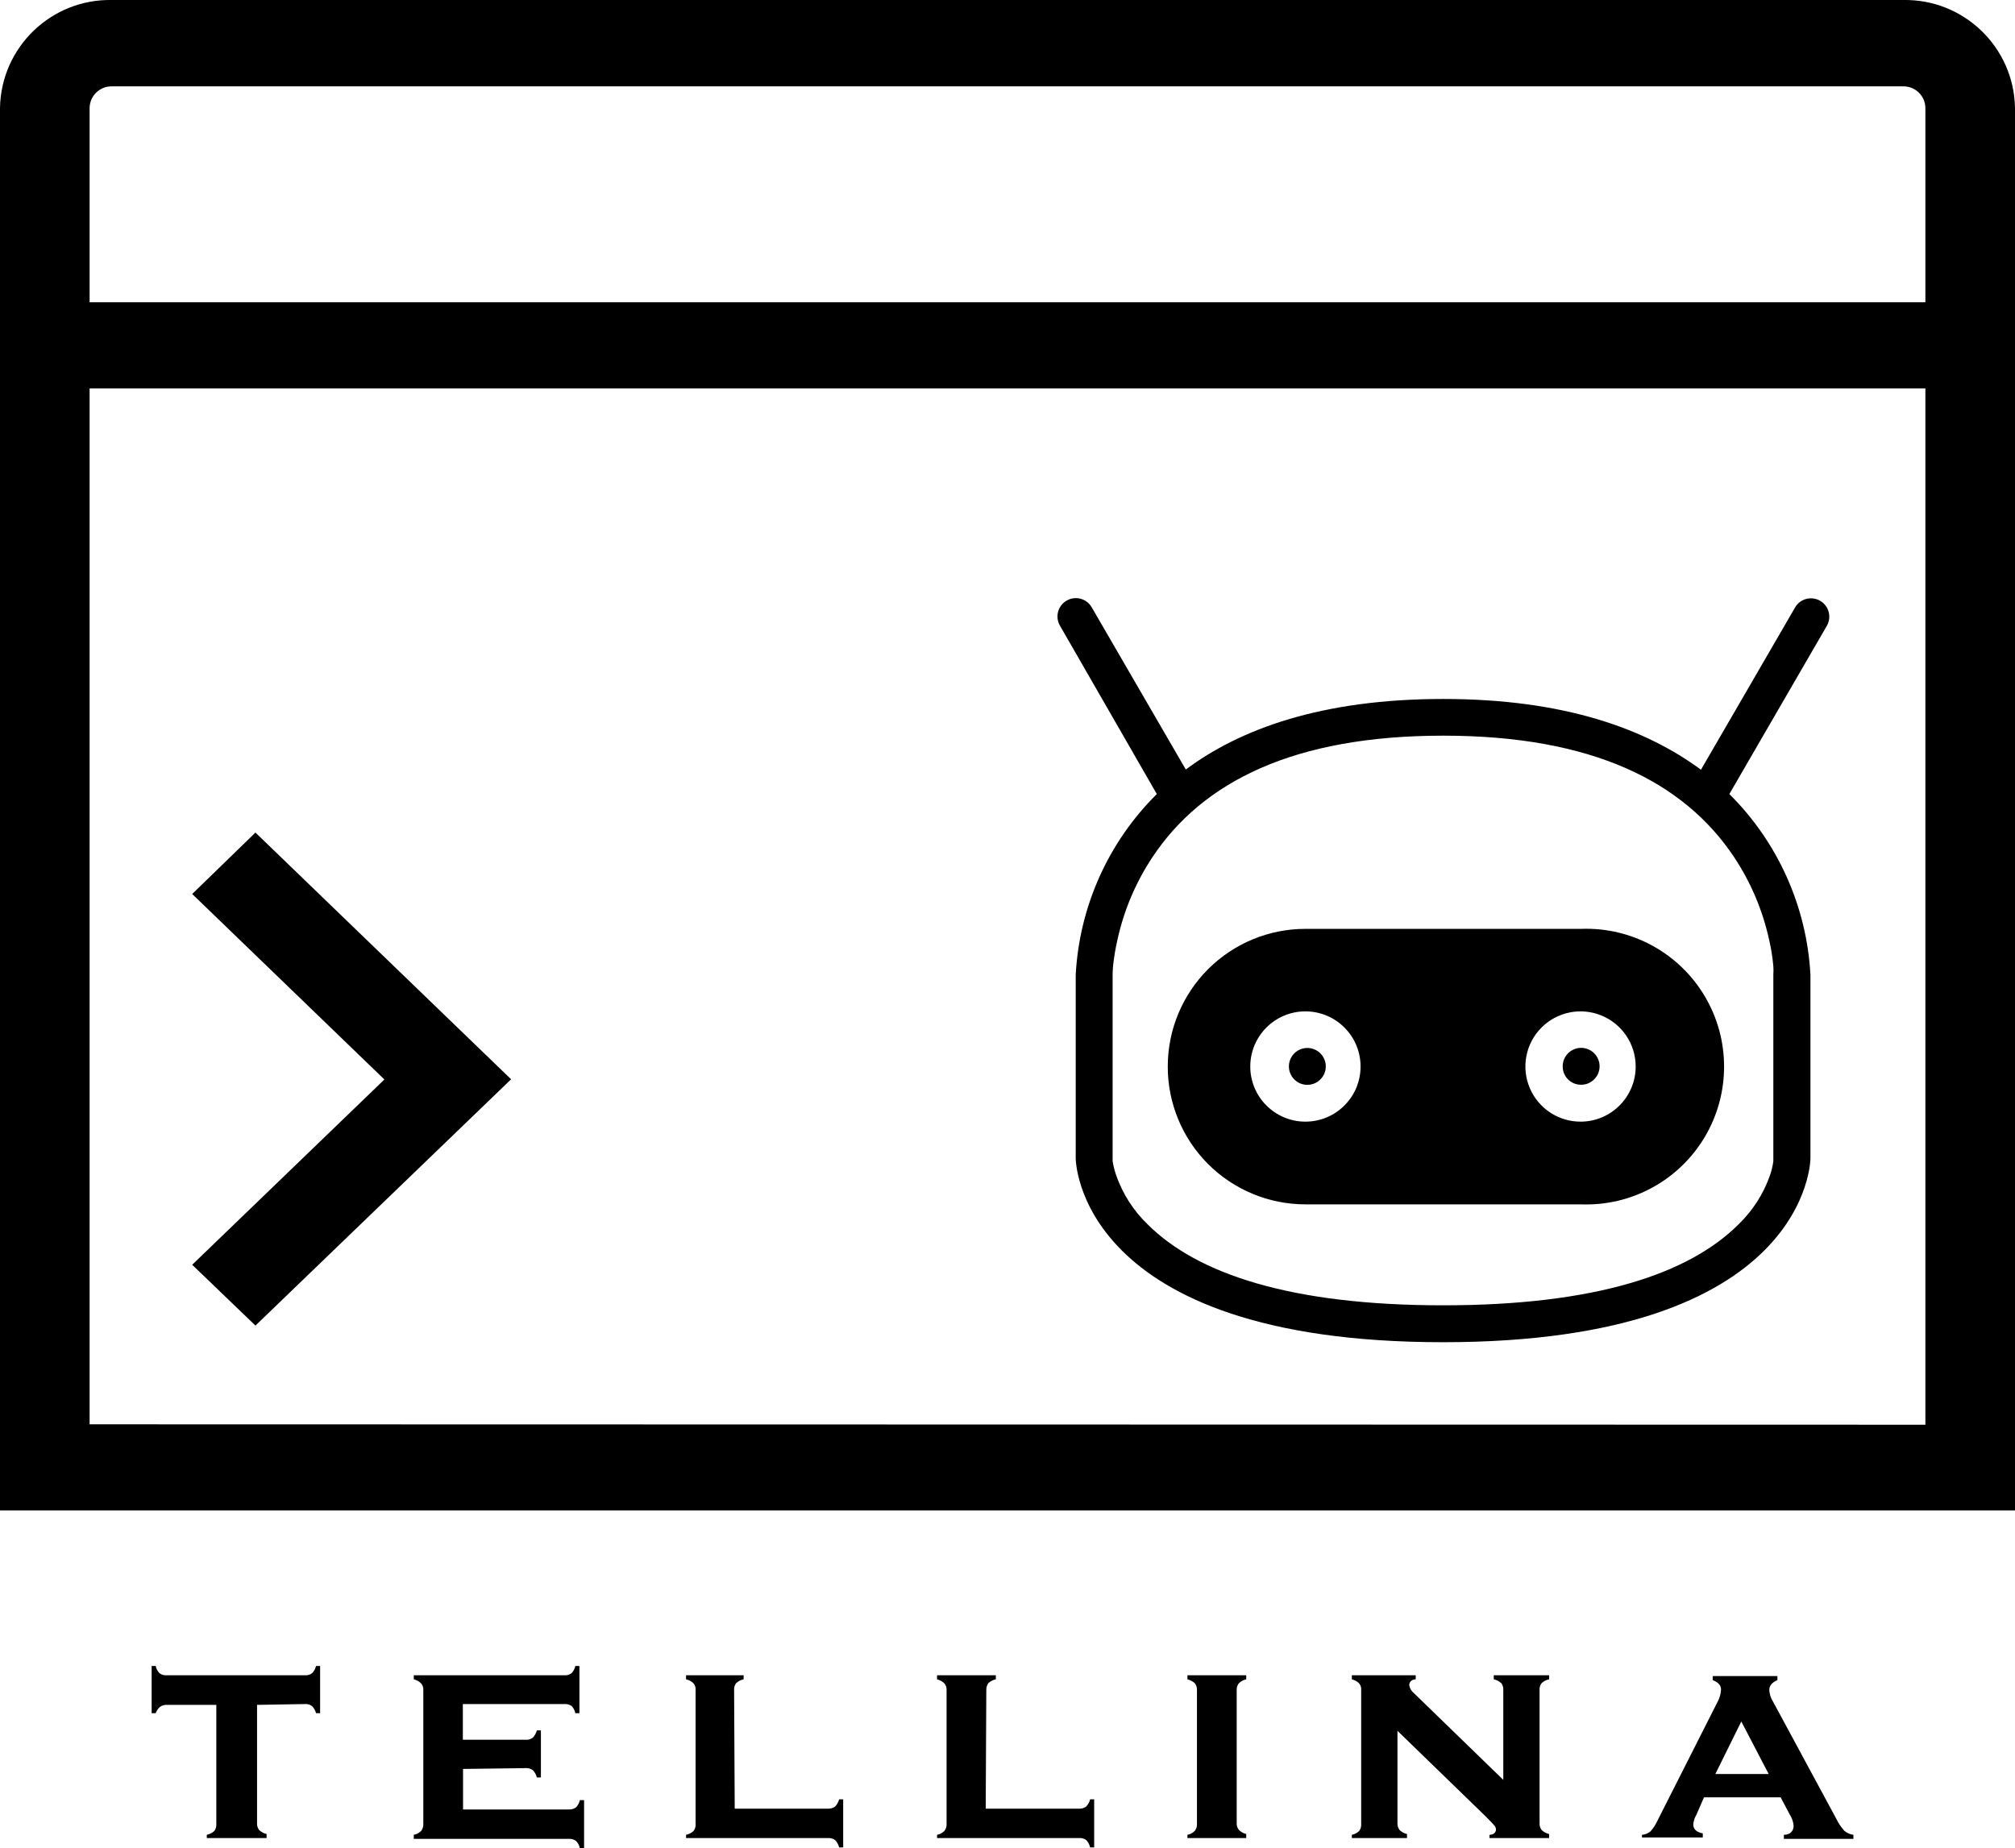
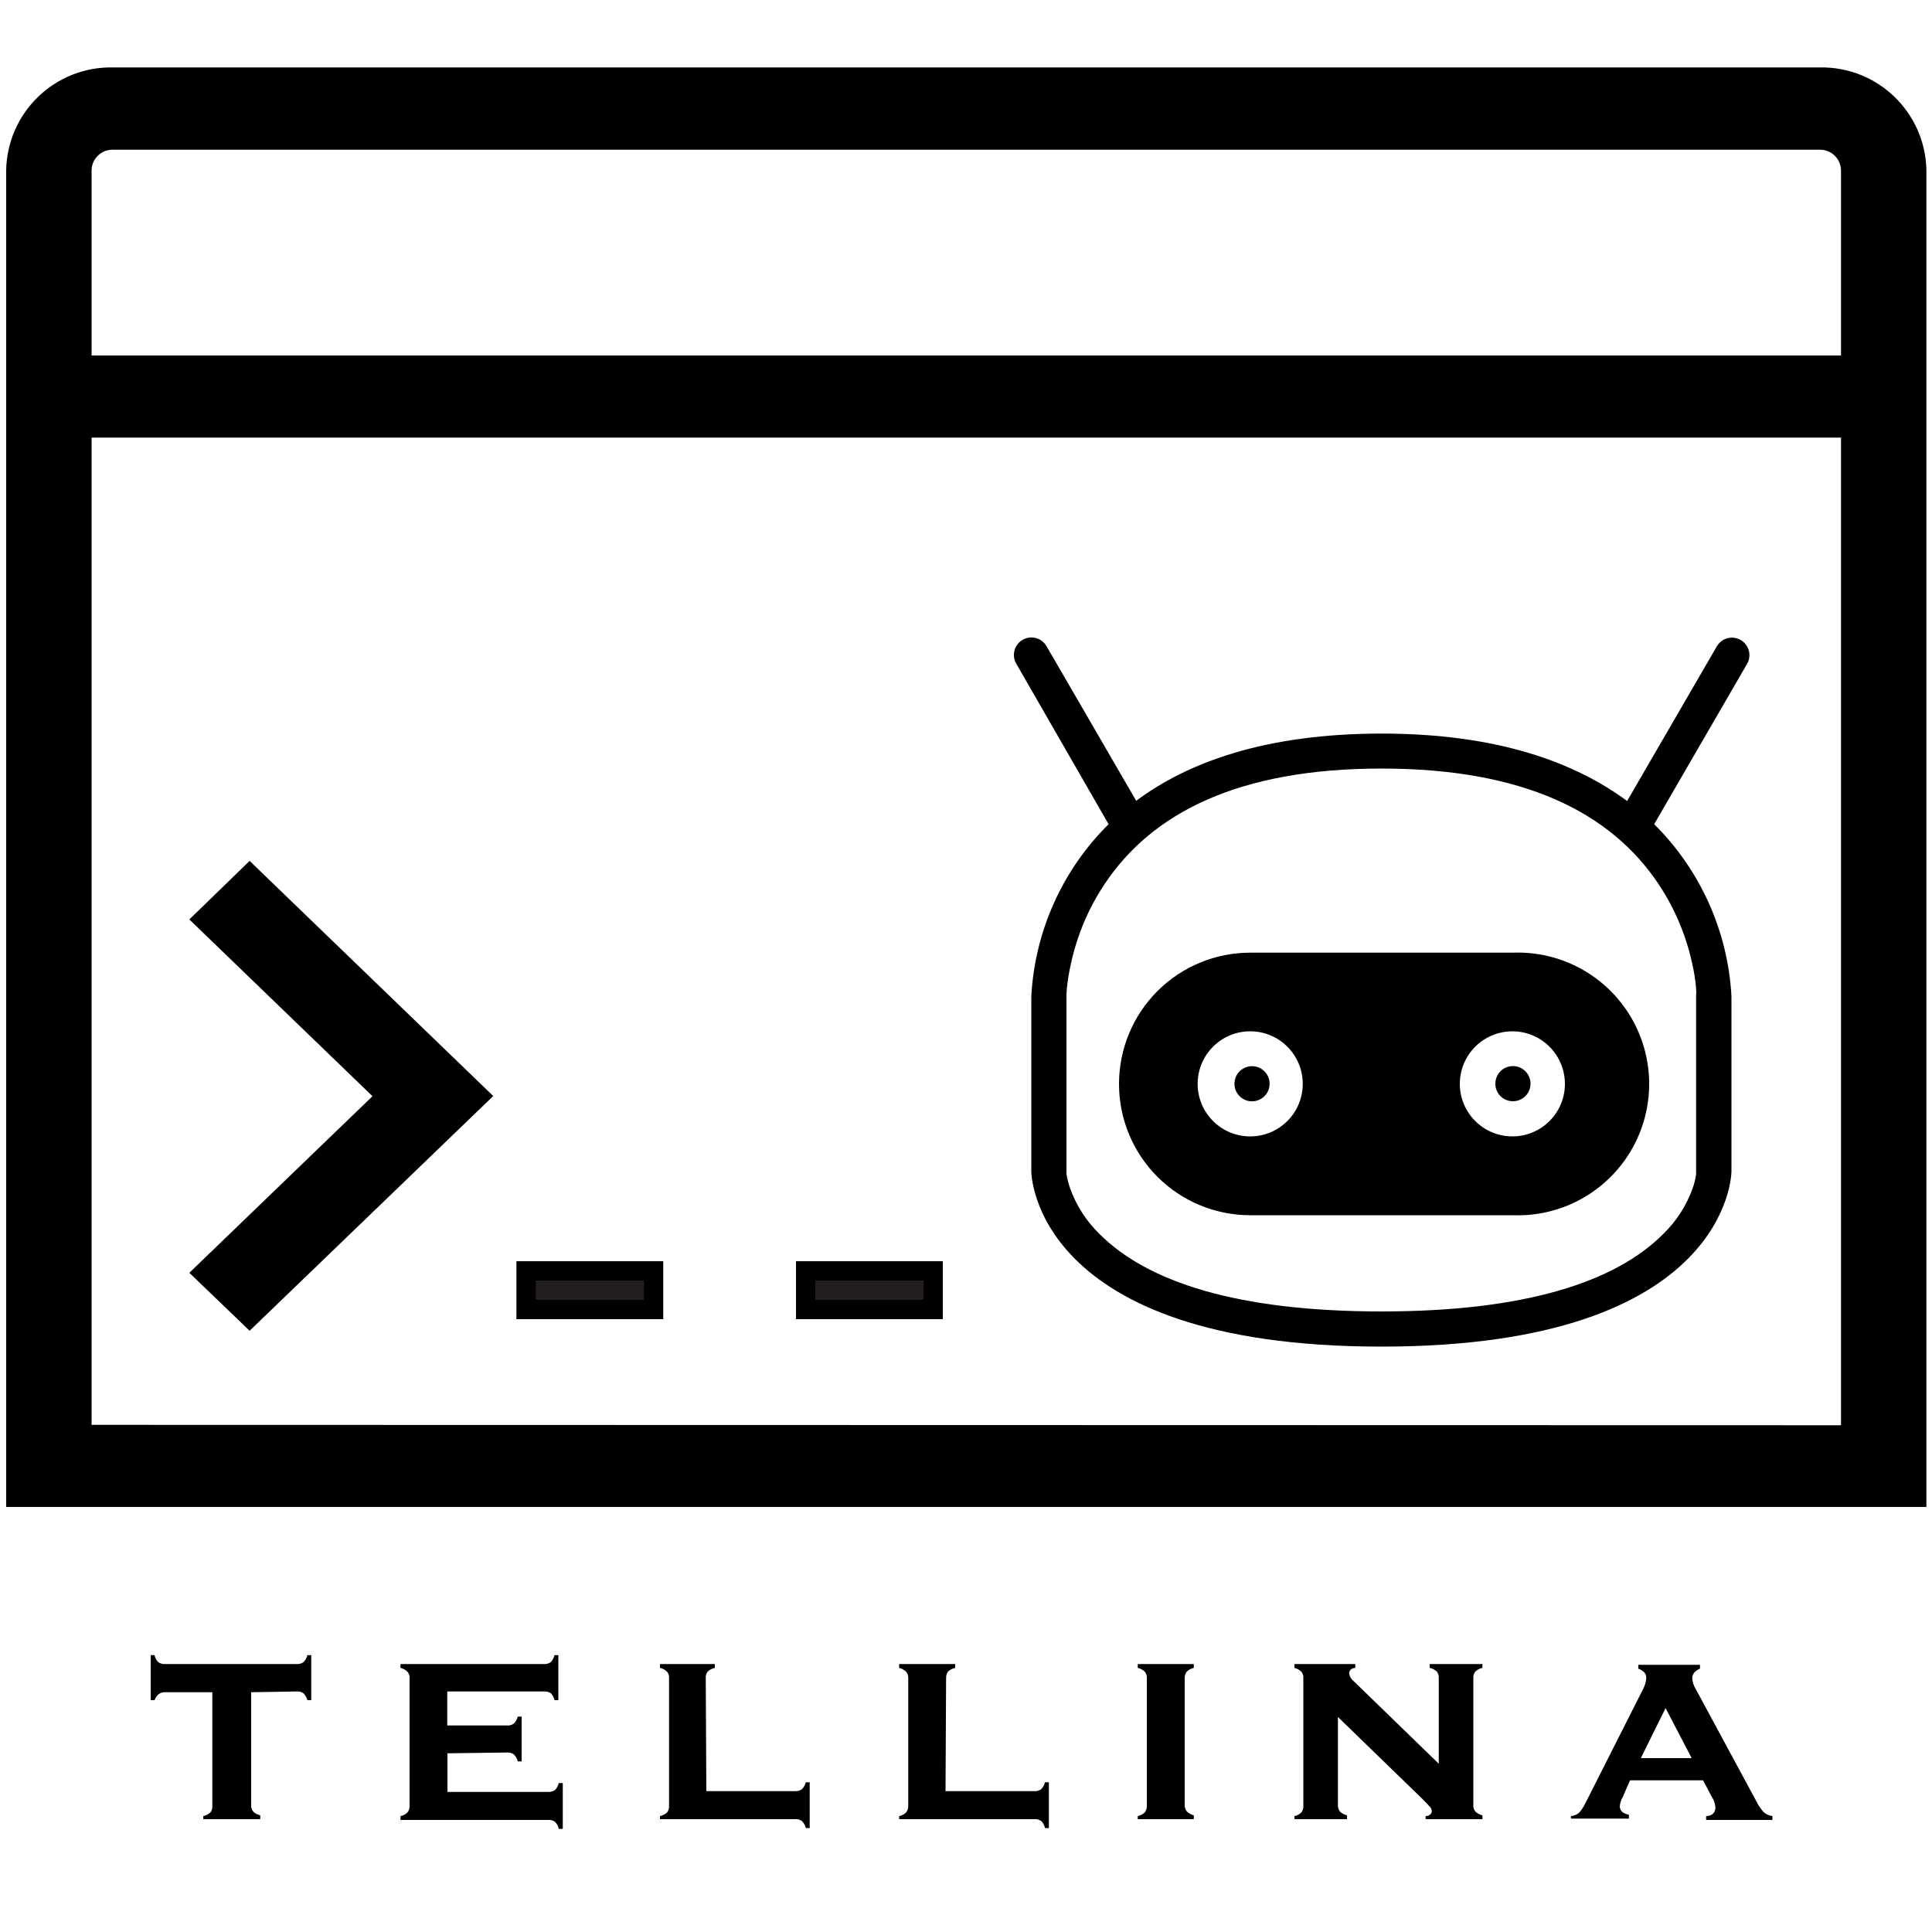
- <svg xmlns="http://www.w3.org/2000/svg" id="Layer_1" data-name="Layer 1" viewBox="0 0 99.39 91.13">
+ <svg xmlns="http://www.w3.org/2000/svg" id="Layer_1" data-name="Layer 1" viewBox="0 0 100 100">
  <defs>
-     <style>.cls-1{fill-rule:evenodd;}</style>
+     <style>.cls-1{fill-rule:evenodd;}.cls-2{fill:#231f20;stroke:#000;stroke-miterlimit:10;}</style>
  </defs>
-   <path d="M13,87.59v5.83a.49.49,0,0,0,.1.34.75.75,0,0,0,.37.2v.2H10.52V94a.76.76,0,0,0,.37-.19.49.49,0,0,0,.1-.34V87.59H8.57a.55.55,0,0,0-.36.1A.76.76,0,0,0,8,88h-.2V85.67H8a.68.68,0,0,0,.19.36.52.52,0,0,0,.35.1h6.82a.52.52,0,0,0,.35-.1.76.76,0,0,0,.2-.36h.2V88h-.2a.77.77,0,0,0-.2-.35.5.5,0,0,0-.35-.1Z" transform="translate(-0.32 -3.49)" />
-   <path d="M23.16,90.75v2h5.22a.58.58,0,0,0,.35-.1.75.75,0,0,0,.19-.36h.21v2.37h-.21a.68.68,0,0,0-.19-.36.52.52,0,0,0-.35-.1H20.73V94a.68.68,0,0,0,.36-.19.5.5,0,0,0,.11-.34V86.86a.45.45,0,0,0-.11-.33.76.76,0,0,0-.36-.2v-.2h7.42a.53.53,0,0,0,.36-.1.75.75,0,0,0,.19-.36h.2V88h-.2a.75.75,0,0,0-.19-.36.6.6,0,0,0-.36-.09h-5v1.76h3.1a.52.52,0,0,0,.35-.1.85.85,0,0,0,.2-.36H27v2.32h-.2a.76.76,0,0,0-.2-.36.52.52,0,0,0-.35-.1Z" transform="translate(-0.32 -3.49)" />
-   <path d="M36.56,92.71h4.6a.58.58,0,0,0,.35-.1.85.85,0,0,0,.2-.36h.2v2.37h-.2a.76.76,0,0,0-.2-.36.52.52,0,0,0-.35-.1h-7V94a.76.76,0,0,0,.37-.19.49.49,0,0,0,.1-.34V86.86a.45.45,0,0,0-.1-.33.75.75,0,0,0-.37-.2v-.2H37v.2a.75.75,0,0,0-.37.19.49.49,0,0,0-.1.34Z" transform="translate(-0.32 -3.49)" />
-   <path d="M48.94,92.71h4.6a.54.54,0,0,0,.35-.1.76.76,0,0,0,.2-.36h.2v2.37h-.2a.75.75,0,0,0-.19-.36.53.53,0,0,0-.36-.1h-7V94a.68.68,0,0,0,.36-.19.5.5,0,0,0,.11-.34V86.86a.45.45,0,0,0-.11-.33.76.76,0,0,0-.36-.2v-.2h2.9v.2a.75.75,0,0,0-.37.19.55.55,0,0,0-.1.34Z" transform="translate(-0.32 -3.49)" />
-   <path d="M61.32,86.86v6.56a.5.5,0,0,0,.11.34.76.76,0,0,0,.36.2v.2h-2.9V94a.68.68,0,0,0,.36-.19.5.5,0,0,0,.11-.34V86.86a.5.5,0,0,0-.1-.33.8.8,0,0,0-.37-.2v-.2h2.9v.2a.75.75,0,0,0-.36.19A.5.5,0,0,0,61.32,86.86Z" transform="translate(-0.32 -3.49)" />
-   <path d="M69.25,88.87v4.55a.52.52,0,0,0,.11.35.75.75,0,0,0,.36.19v.2H67V94a.68.68,0,0,0,.36-.19.49.49,0,0,0,.1-.34V86.86a.45.45,0,0,0-.1-.33.76.76,0,0,0-.36-.2v-.2h3.15v.2c-.21,0-.32.15-.32.28a.62.62,0,0,0,.23.4l4.41,4.28V86.86a.49.49,0,0,0-.1-.34.75.75,0,0,0-.37-.19v-.2h2.73v.2a.75.75,0,0,0-.37.19.49.49,0,0,0-.1.34v6.56a.49.49,0,0,0,.1.34.75.75,0,0,0,.37.2v.2H73.79V94c.21,0,.32-.13.32-.26a.32.32,0,0,0-.09-.21c-.06-.07-.19-.21-.4-.42Z" transform="translate(-0.32 -3.49)" />
-   <path d="M88.15,92.15H84.37L84,93a1.14,1.14,0,0,0-.16.49c0,.23.16.38.47.44v.2h-3V94a.74.74,0,0,0,.42-.17,1.93,1.93,0,0,0,.32-.48l3-5.93a1.38,1.38,0,0,0,.16-.59c0-.2-.13-.35-.41-.46v-.2h3.19v.2c-.26.11-.4.27-.4.49a1.22,1.22,0,0,0,.19.58l3.11,5.76a2.59,2.59,0,0,0,.4.6.86.86,0,0,0,.45.2v.2H88.31V94c.32,0,.48-.2.48-.44A1.16,1.16,0,0,0,88.6,93ZM87.56,91l-1.35-2.59L84.93,91Z" transform="translate(-0.32 -3.49)" />
-   <text x="-0.32" y="-3.49" />
-   <path d="M94.19,3.49H5.84A5.42,5.42,0,0,0,.32,8.81V78H99.71V8.81A5.42,5.42,0,0,0,94.19,3.49ZM5.84,7.75H94.19a1.08,1.08,0,0,1,1.1,1.06V18.4H4.74V8.81A1.08,1.08,0,0,1,5.84,7.75Zm-1.1,66V22.65H95.29V73.77Zm8.18-29.19L25.53,56.73,12.92,68.88l-3.12-3,9.48-9.14L9.8,47.59Z" transform="translate(-0.32 -3.49)" />
-   <path class="cls-1" d="M57.92,56.1a6.79,6.79,0,0,1,6.8-6.79H78.3a6.8,6.8,0,1,1,0,13.59H64.72A6.79,6.79,0,0,1,57.92,56.1Zm6.79,2.72a2.72,2.72,0,1,1,2.72-2.72A2.72,2.72,0,0,1,64.71,58.82Zm13.6,0A2.72,2.72,0,1,1,81,56.1,2.72,2.72,0,0,1,78.31,58.82Z" transform="translate(-0.32 -3.49)" />
-   <path class="cls-1" d="M78.31,57h0a.91.91,0,1,0-.91-.91.9.9,0,0,0,.91.91Zm-13.6,0h0a.91.91,0,1,0,0-1.81.91.91,0,0,0,0,1.81Z" transform="translate(-0.32 -3.49)" />
-   <path class="cls-1" d="M85.62,42.66a13.59,13.59,0,0,1,4,8.91v9.06s0,9.07-18.12,9.07-18.12-9.07-18.12-9.07V51.57a13.57,13.57,0,0,1,4-8.91L52.6,34.35a.9.9,0,1,1,1.57-.9l4.64,8c2.68-2,6.7-3.48,12.7-3.48s10,1.49,12.71,3.49l4.64-8a.9.9,0,1,1,1.57.9ZM55.2,51.57v9.06s0,0,0,.14a4.34,4.34,0,0,0,.18.71,6.21,6.21,0,0,0,1.54,2.4c2.46,2.46,7.09,4,14.58,4s12.12-1.54,14.58-4a6.21,6.21,0,0,0,1.54-2.4,3.42,3.42,0,0,0,.17-.71,1,1,0,0,0,0-.14V51.57a2.9,2.9,0,0,0,0-.41,9.16,9.16,0,0,0-.21-1.32,12,12,0,0,0-1.72-4.06c-2.48-3.73-7-6-14.35-6s-11.87,2.26-14.35,6a12,12,0,0,0-1.72,4.06,11,11,0,0,0-.22,1.32C55.2,51.38,55.2,51.57,55.2,51.57Z" transform="translate(-0.32 -3.49)" />
+   <path d="M13,87.59v5.83a.49.49,0,0,0,.1.34.75.75,0,0,0,.37.2v.2H10.52V94a.76.76,0,0,0,.37-.19.49.49,0,0,0,.1-.34V87.59H8.57a.55.55,0,0,0-.36.1A.76.76,0,0,0,8,88h-.2V85.67H8a.68.68,0,0,0,.19.36.52.52,0,0,0,.35.1h6.82a.52.52,0,0,0,.35-.1.76.76,0,0,0,.2-.36h.2V88h-.2a.77.77,0,0,0-.2-.35.5.5,0,0,0-.35-.1Z" />
+   <path d="M23.16,90.75v2h5.22a.58.58,0,0,0,.35-.1.75.75,0,0,0,.19-.36h.21v2.37h-.21a.68.68,0,0,0-.19-.36.52.52,0,0,0-.35-.1H20.73V94a.68.68,0,0,0,.36-.19.5.5,0,0,0,.11-.34V86.86a.45.45,0,0,0-.11-.33.76.76,0,0,0-.36-.2v-.2h7.42a.53.53,0,0,0,.36-.1.75.75,0,0,0,.19-.36h.2V88h-.2a.75.75,0,0,0-.19-.36.6.6,0,0,0-.36-.09h-5v1.76h3.1a.52.52,0,0,0,.35-.1.85.85,0,0,0,.2-.36H27v2.32h-.2a.76.76,0,0,0-.2-.36.52.52,0,0,0-.35-.1Z" />
+   <path d="M36.56,92.71h4.6a.58.58,0,0,0,.35-.1.85.85,0,0,0,.2-.36h.2v2.37h-.2a.76.76,0,0,0-.2-.36.52.52,0,0,0-.35-.1h-7V94a.76.76,0,0,0,.37-.19.49.49,0,0,0,.1-.34V86.86a.45.45,0,0,0-.1-.33.75.75,0,0,0-.37-.2v-.2H37v.2a.75.75,0,0,0-.37.19.49.49,0,0,0-.1.34Z" />
+   <path d="M48.94,92.71h4.6a.54.54,0,0,0,.35-.1.76.76,0,0,0,.2-.36h.2v2.37h-.2a.75.75,0,0,0-.19-.36.53.53,0,0,0-.36-.1h-7V94a.68.68,0,0,0,.36-.19.5.5,0,0,0,.11-.34V86.86a.45.45,0,0,0-.11-.33.76.76,0,0,0-.36-.2v-.2h2.9v.2a.75.75,0,0,0-.37.19.55.55,0,0,0-.1.34Z" />
+   <path d="M61.32,86.86v6.56a.5.5,0,0,0,.11.34.76.76,0,0,0,.36.2v.2h-2.9V94a.68.68,0,0,0,.36-.19.5.5,0,0,0,.11-.34V86.86a.5.5,0,0,0-.1-.33.8.8,0,0,0-.37-.2v-.2h2.9v.2a.75.75,0,0,0-.36.19A.5.5,0,0,0,61.32,86.86Z" />
+   <path d="M69.25,88.87v4.55a.52.52,0,0,0,.11.35.75.75,0,0,0,.36.19v.2H67V94a.68.68,0,0,0,.36-.19.49.49,0,0,0,.1-.34V86.86a.45.45,0,0,0-.1-.33.76.76,0,0,0-.36-.2v-.2h3.15v.2c-.21,0-.32.15-.32.28a.62.62,0,0,0,.23.4l4.41,4.28V86.86a.49.49,0,0,0-.1-.34.75.75,0,0,0-.37-.19v-.2h2.73v.2a.75.75,0,0,0-.37.19.49.49,0,0,0-.1.34v6.56a.49.49,0,0,0,.1.34.75.75,0,0,0,.37.2v.2H73.79V94c.21,0,.32-.13.32-.26a.32.32,0,0,0-.09-.21c-.06-.07-.19-.21-.4-.42Z" />
+   <path d="M88.15,92.15H84.37L84,93a1.14,1.14,0,0,0-.16.49c0,.23.16.38.47.44v.2h-3V94a.74.74,0,0,0,.42-.17,1.93,1.93,0,0,0,.32-.48l3-5.93a1.38,1.38,0,0,0,.16-.59c0-.2-.13-.35-.41-.46v-.2h3.19v.2c-.26.11-.4.27-.4.49a1.22,1.22,0,0,0,.19.58l3.11,5.76a2.59,2.59,0,0,0,.4.6.86.86,0,0,0,.45.2v.2H88.31V94c.32,0,.48-.2.48-.44A1.16,1.16,0,0,0,88.6,93ZM87.56,91l-1.35-2.59L84.93,91Z" />
+   <text />
+   <path d="M94.19,3.49H5.84A5.42,5.42,0,0,0,.32,8.81V78H99.71V8.81A5.42,5.42,0,0,0,94.19,3.49ZM5.84,7.75H94.19a1.08,1.08,0,0,1,1.1,1.06V18.4H4.74V8.81A1.08,1.08,0,0,1,5.84,7.75Zm-1.1,66V22.65H95.29V73.77Zm8.18-29.19L25.53,56.73,12.92,68.88l-3.12-3,9.48-9.14L9.8,47.59Z" />
+   <path class="cls-1" d="M57.92,56.1a6.79,6.79,0,0,1,6.8-6.79H78.3a6.8,6.8,0,1,1,0,13.59H64.72A6.79,6.79,0,0,1,57.92,56.1Zm6.79,2.72a2.72,2.72,0,1,1,2.72-2.72A2.72,2.72,0,0,1,64.71,58.82Zm13.6,0A2.72,2.72,0,1,1,81,56.1,2.72,2.72,0,0,1,78.31,58.82Z" />
+   <path class="cls-1" d="M78.31,57h0a.91.91,0,1,0-.91-.91.9.9,0,0,0,.91.91Zm-13.6,0h0a.91.91,0,1,0,0-1.81.91.91,0,0,0,0,1.81Z" />
+   <path class="cls-1" d="M85.62,42.66a13.59,13.59,0,0,1,4,8.91v9.06s0,9.07-18.12,9.07-18.12-9.07-18.12-9.07V51.57a13.57,13.57,0,0,1,4-8.91L52.6,34.35a.9.9,0,1,1,1.57-.9l4.64,8c2.68-2,6.7-3.48,12.7-3.48s10,1.49,12.71,3.49l4.64-8a.9.9,0,1,1,1.57.9ZM55.2,51.57v9.06s0,0,0,.14a4.34,4.34,0,0,0,.18.71,6.21,6.21,0,0,0,1.54,2.4c2.46,2.46,7.09,4,14.58,4s12.12-1.54,14.58-4a6.21,6.21,0,0,0,1.54-2.4,3.42,3.42,0,0,0,.17-.71,1,1,0,0,0,0-.14V51.57a2.9,2.9,0,0,0,0-.41,9.16,9.16,0,0,0-.21-1.32,12,12,0,0,0-1.72-4.06c-2.48-3.73-7-6-14.35-6s-11.87,2.26-14.35,6a12,12,0,0,0-1.72,4.06,11,11,0,0,0-.22,1.32C55.2,51.38,55.2,51.57,55.2,51.57Z" />
+   <rect class="cls-2" x="27.23" y="65.78" width="6.6" height="2" />
+   <rect class="cls-2" x="41.7" y="65.78" width="6.6" height="2" />
</svg>
